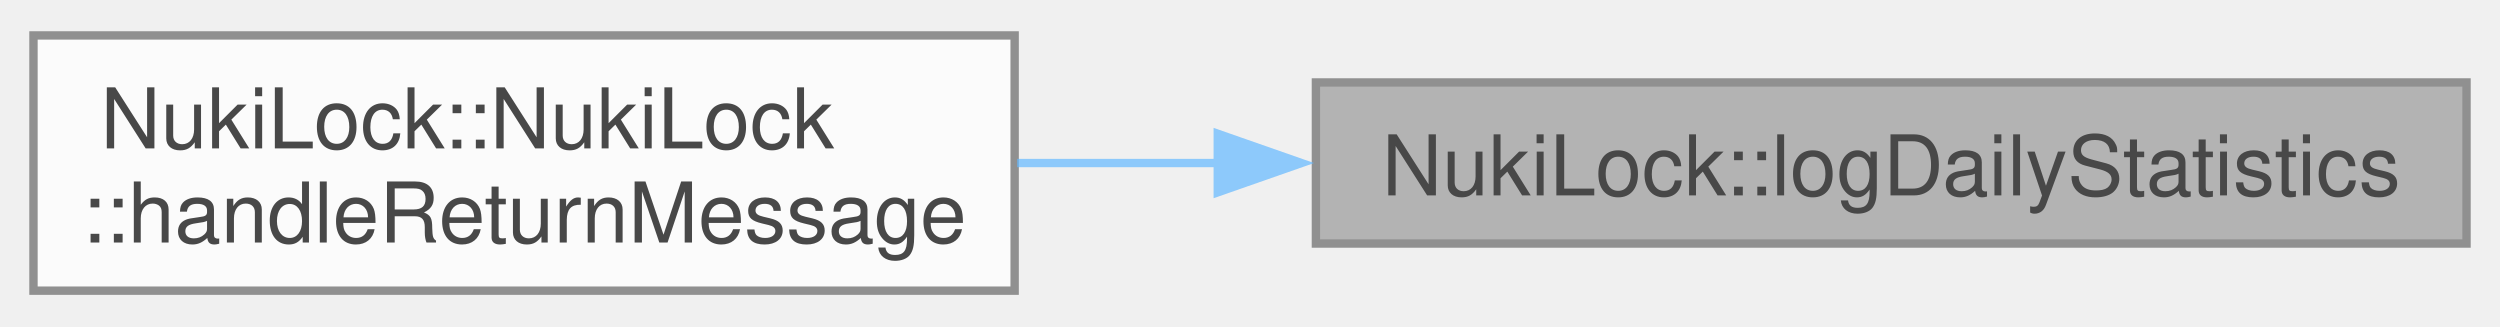
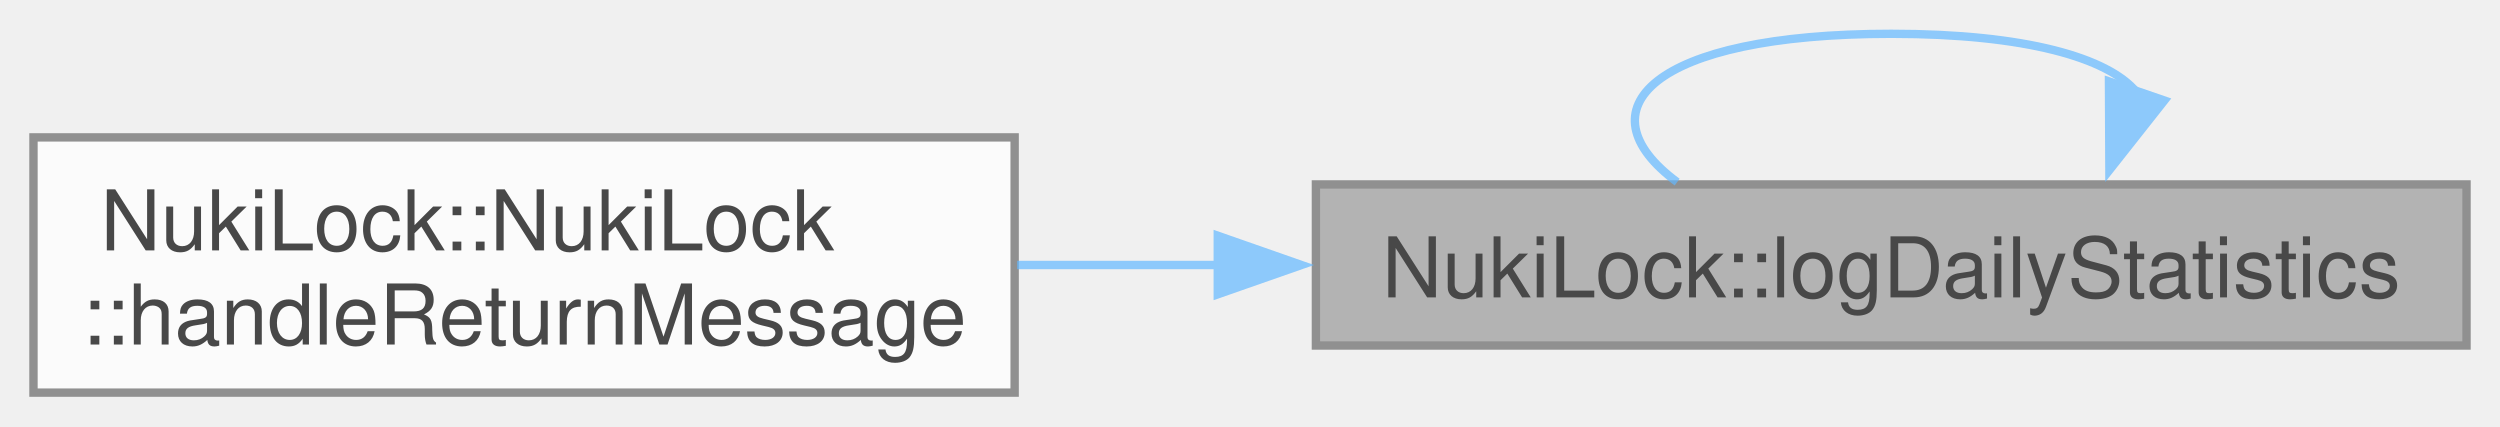
- <svg xmlns="http://www.w3.org/2000/svg" xmlns:xlink="http://www.w3.org/1999/xlink" width="299pt" height="39pt" viewBox="0.00 0.00 298.75 38.50">
+ <svg xmlns="http://www.w3.org/2000/svg" xmlns:xlink="http://www.w3.org/1999/xlink" width="299pt" height="51pt" viewBox="0.00 0.00 298.75 50.88">
  <svg id="main" version="1.1" xml:space="preserve">
    <style type="text/css">
.node, .edge {opacity: 0.7;}
.node.selected, .edge.selected {opacity: 1;}
.edge:hover path { stroke: red; }
.edge:hover polygon { stroke: red; fill: red; }
</style>
    <svg id="graph" class="graph">
-       <g id="graph0" class="graph" transform="scale(1 1) rotate(0) translate(4 34.5)">
+       <g id="graph0" class="graph" transform="scale(1 1) rotate(0) translate(4 46.88)">
        <g id="Node000001" class="node">
          <g id="a_Node000001">
            <a xlink:title=" ">
              <polygon fill="#999999" stroke="#666666" points="290.75,-24.88 153.25,-24.88 153.25,-5.63 290.75,-5.63 290.75,-24.88" />
              <text text-anchor="middle" x="222" y="-11.38" font-family="Helvetica,sans-Serif" font-size="10.00">NukiLock::logDailyStatistics</text>
+             </a>
+           </g>
+         </g>
+         <g id="edge2_Node000001_Node000001" class="edge">
+           <g id="a_edge2_Node000001_Node000001">
+             <a xlink:title=" ">
+               <path fill="none" stroke="#63b8ff" d="M251.29,-35.94C247.92,-39.99 238.15,-42.88 222,-42.88 193.28,-42.88 184.76,-33.77 196.42,-25.16" />
+               <polygon fill="#63b8ff" stroke="#63b8ff" points="254.64,-34.91 248.07,-26.59 248.02,-37.19 254.64,-34.91" />
            </a>
          </g>
        </g>
        <g id="Node000002" class="node">
          <g id="a_Node000002">
            <a xlink:href="class_nuki_lock_1_1_nuki_lock.html#a8d9fc4e4a1bde183754ced8b783f82d5" target="_top" xlink:title=" ">
              <polygon fill="white" stroke="#666666" points="117.25,-30.5 0,-30.5 0,0 117.25,0 117.25,-30.5" />
              <text text-anchor="start" x="8" y="-17" font-family="Helvetica,sans-Serif" font-size="10.00">NukiLock::NukiLock</text>
              <text text-anchor="middle" x="58.62" y="-5.75" font-family="Helvetica,sans-Serif" font-size="10.00">::handleReturnMessage</text>
            </a>
          </g>
        </g>
        <g id="edge1_Node000001_Node000002" class="edge">
          <g id="a_edge1_Node000001_Node000002">
            <a xlink:title=" ">
              <path fill="none" stroke="#63b8ff" d="M141.61,-15.25C133.5,-15.25 125.37,-15.25 117.55,-15.25" />
              <polygon fill="#63b8ff" stroke="#63b8ff" points="141.52,-18.75 151.52,-15.25 141.52,-11.75 141.52,-18.75" />
            </a>
          </g>
        </g>
      </g>
    </svg>
  </svg>
  <style type="text/css">

[data-mouse-over-selected='false'] { opacity: 0.7; }
[data-mouse-over-selected='true']  { opacity: 1.0; }

</style>
</svg>
